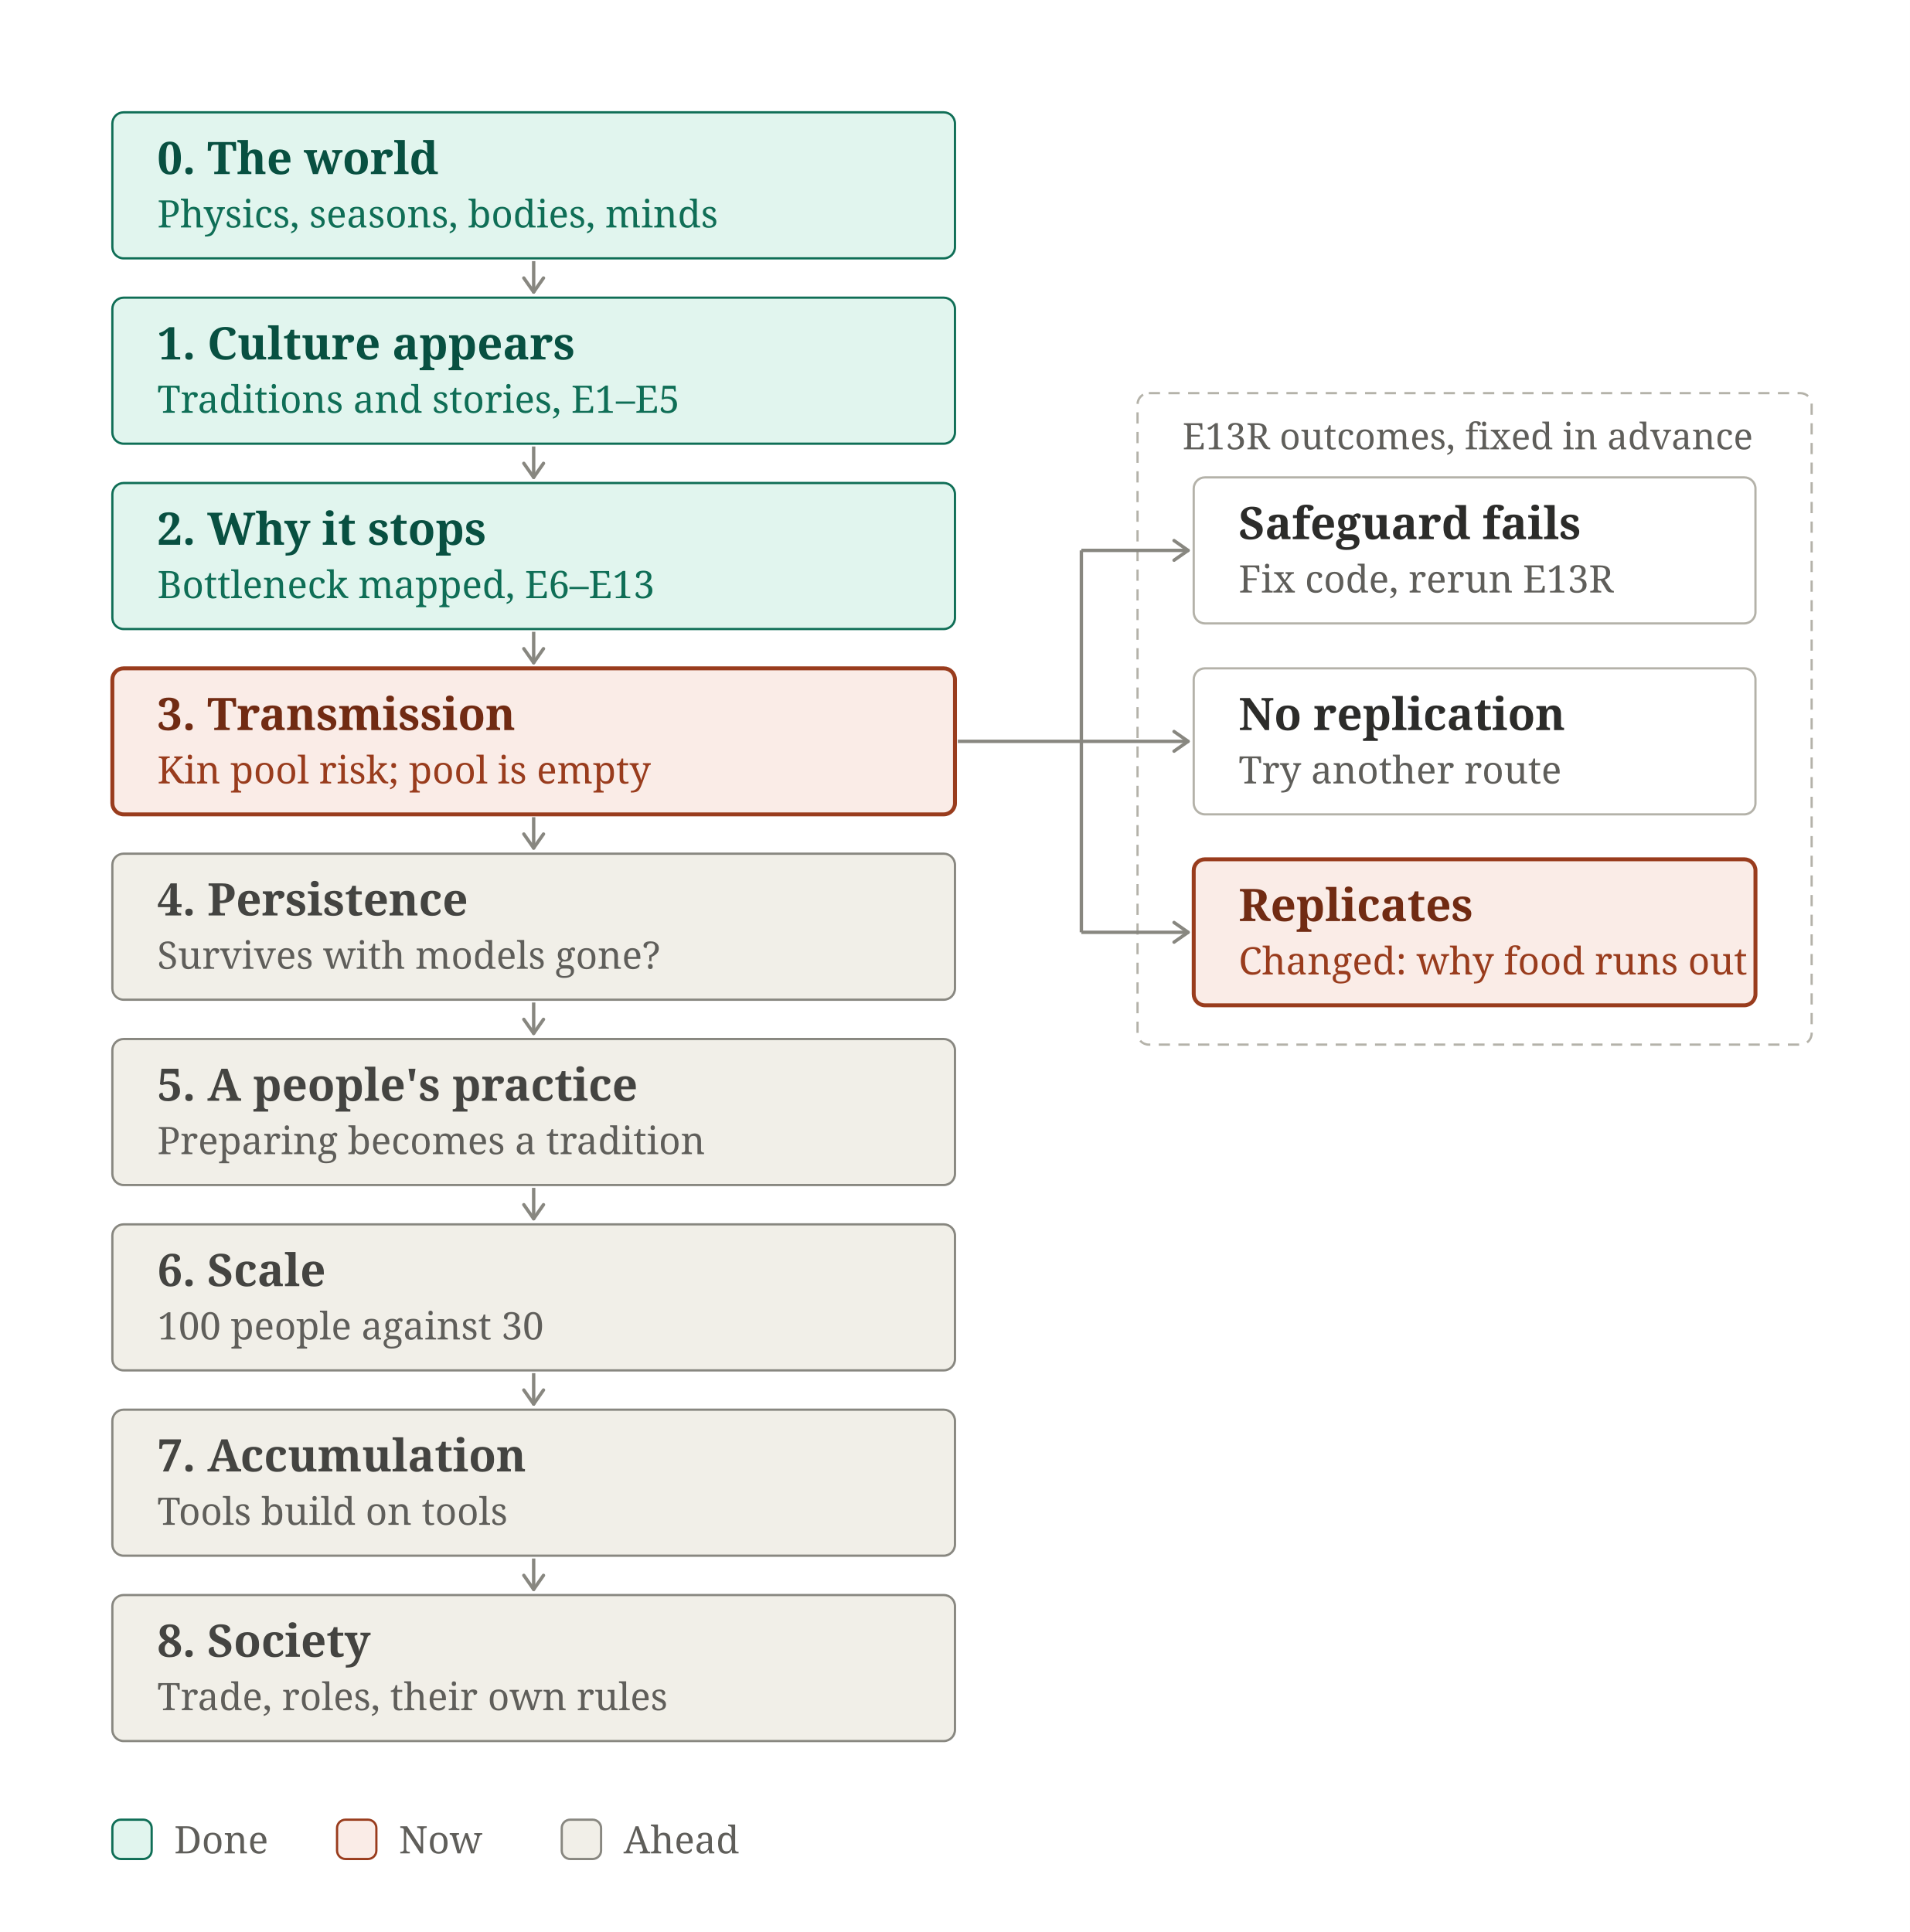
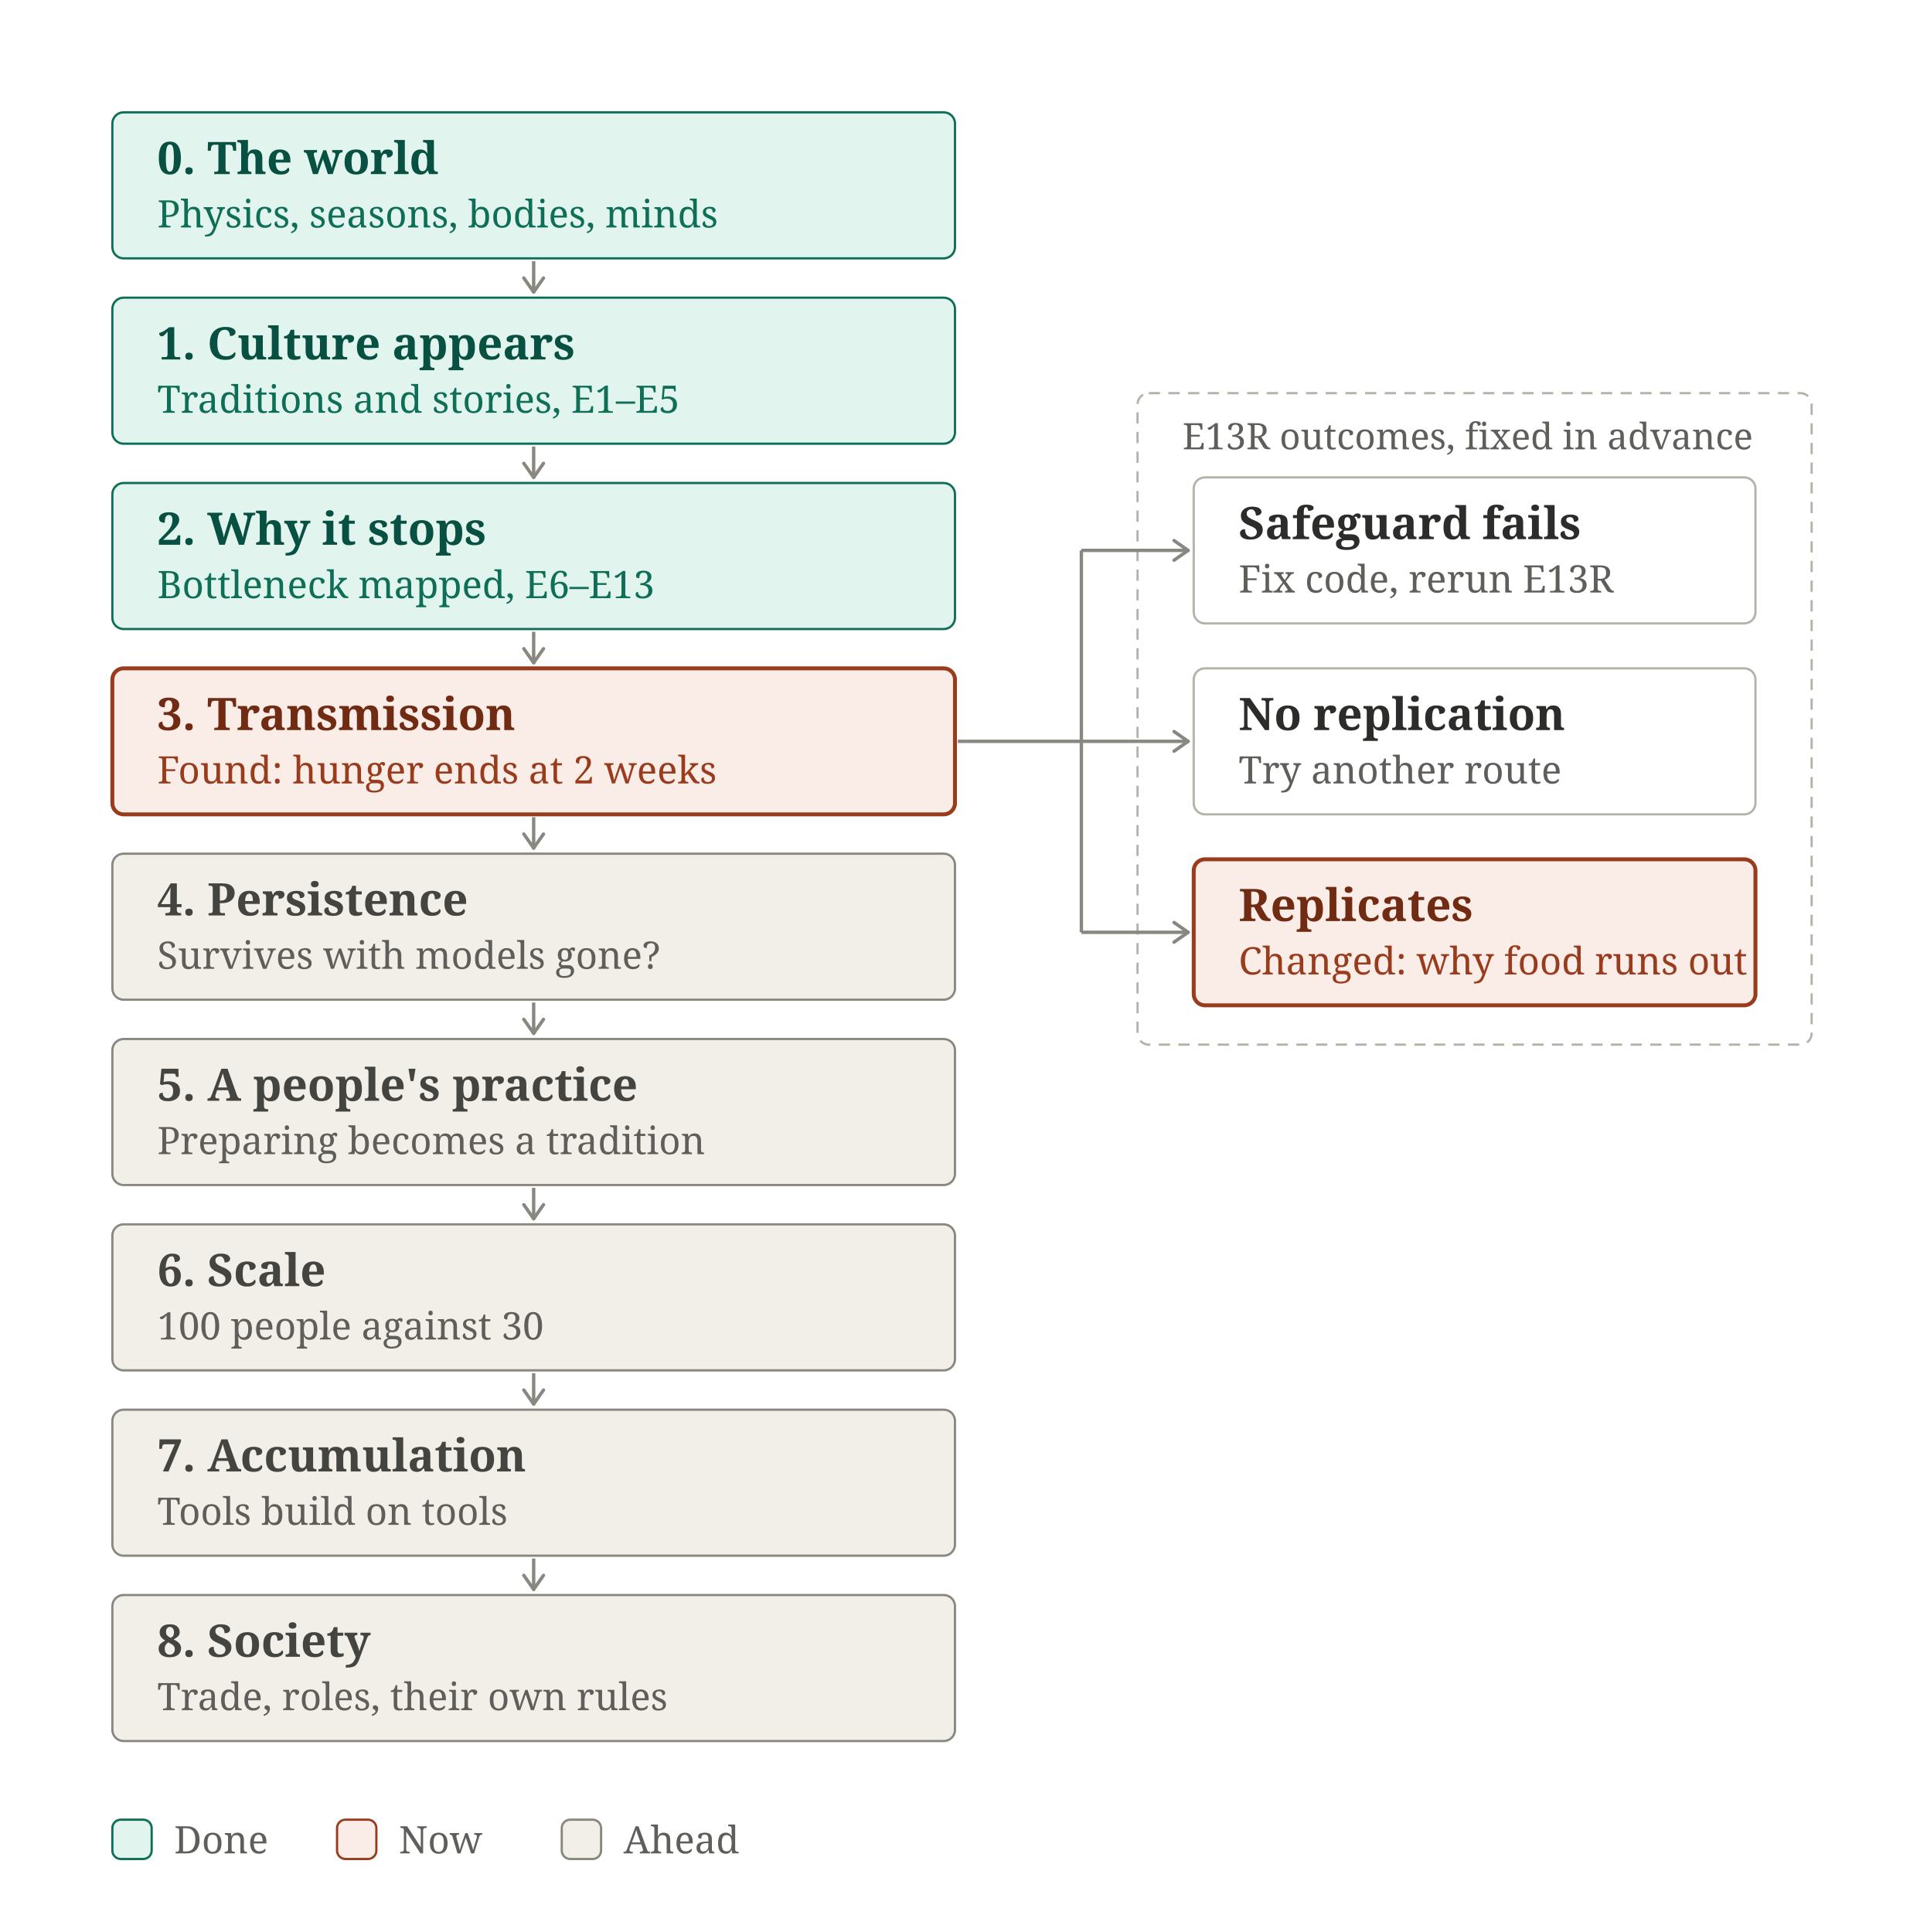
<svg xmlns="http://www.w3.org/2000/svg" width="680" height="688" viewBox="0 0 680 688" font-family="Garamond, Georgia, serif" role="img">
  <rect width="680" height="688" fill="#FFFFFF" />
  <rect x="405" y="140" width="240" height="232" rx="4" fill="none" stroke="#B4B2A9" stroke-width="0.8" stroke-dasharray="4 3" />
  <text x="421" y="160" font-size="13" fill="#5F5E5A">E13R outcomes, fixed in advance</text>
  <line x1="190" y1="93" x2="190" y2="104" stroke="#888780" stroke-width="1.2" />
  <line x1="186.5" y1="99.0" x2="190" y2="104" stroke="#888780" stroke-width="1.2" stroke-linecap="round" />
  <line x1="193.5" y1="99.0" x2="190" y2="104" stroke="#888780" stroke-width="1.2" stroke-linecap="round" />
  <line x1="190" y1="159" x2="190" y2="170" stroke="#888780" stroke-width="1.2" />
  <line x1="186.5" y1="165.0" x2="190" y2="170" stroke="#888780" stroke-width="1.2" stroke-linecap="round" />
  <line x1="193.5" y1="165.0" x2="190" y2="170" stroke="#888780" stroke-width="1.2" stroke-linecap="round" />
  <line x1="190" y1="225" x2="190" y2="236" stroke="#888780" stroke-width="1.2" />
  <line x1="186.5" y1="231.0" x2="190" y2="236" stroke="#888780" stroke-width="1.2" stroke-linecap="round" />
  <line x1="193.5" y1="231.0" x2="190" y2="236" stroke="#888780" stroke-width="1.2" stroke-linecap="round" />
  <line x1="190" y1="291" x2="190" y2="302" stroke="#888780" stroke-width="1.2" />
  <line x1="186.5" y1="297.0" x2="190" y2="302" stroke="#888780" stroke-width="1.2" stroke-linecap="round" />
  <line x1="193.5" y1="297.0" x2="190" y2="302" stroke="#888780" stroke-width="1.2" stroke-linecap="round" />
  <line x1="190" y1="357" x2="190" y2="368" stroke="#888780" stroke-width="1.2" />
  <line x1="186.5" y1="363.0" x2="190" y2="368" stroke="#888780" stroke-width="1.2" stroke-linecap="round" />
  <line x1="193.5" y1="363.0" x2="190" y2="368" stroke="#888780" stroke-width="1.2" stroke-linecap="round" />
  <line x1="190" y1="423" x2="190" y2="434" stroke="#888780" stroke-width="1.2" />
  <line x1="186.5" y1="429.0" x2="190" y2="434" stroke="#888780" stroke-width="1.2" stroke-linecap="round" />
  <line x1="193.5" y1="429.0" x2="190" y2="434" stroke="#888780" stroke-width="1.2" stroke-linecap="round" />
  <line x1="190" y1="489" x2="190" y2="500" stroke="#888780" stroke-width="1.2" />
  <line x1="186.5" y1="495.0" x2="190" y2="500" stroke="#888780" stroke-width="1.2" stroke-linecap="round" />
  <line x1="193.5" y1="495.0" x2="190" y2="500" stroke="#888780" stroke-width="1.2" stroke-linecap="round" />
  <line x1="190" y1="555" x2="190" y2="566" stroke="#888780" stroke-width="1.2" />
  <line x1="186.5" y1="561.0" x2="190" y2="566" stroke="#888780" stroke-width="1.2" stroke-linecap="round" />
  <line x1="193.5" y1="561.0" x2="190" y2="566" stroke="#888780" stroke-width="1.2" stroke-linecap="round" />
  <line x1="341" y1="264" x2="385" y2="264" stroke="#888780" stroke-width="1.2" />
  <line x1="385" y1="196" x2="385" y2="332" stroke="#888780" stroke-width="1.2" />
  <line x1="385" y1="196" x2="423" y2="196" stroke="#888780" stroke-width="1.2" />
  <line x1="418.0" y1="199.5" x2="423" y2="196" stroke="#888780" stroke-width="1.2" stroke-linecap="round" />
  <line x1="418.0" y1="192.5" x2="423" y2="196" stroke="#888780" stroke-width="1.2" stroke-linecap="round" />
  <line x1="385" y1="264" x2="423" y2="264" stroke="#888780" stroke-width="1.2" />
  <line x1="418.0" y1="267.5" x2="423" y2="264" stroke="#888780" stroke-width="1.2" stroke-linecap="round" />
  <line x1="418.0" y1="260.5" x2="423" y2="264" stroke="#888780" stroke-width="1.2" stroke-linecap="round" />
  <line x1="385" y1="332" x2="423" y2="332" stroke="#888780" stroke-width="1.2" />
  <line x1="418.0" y1="335.5" x2="423" y2="332" stroke="#888780" stroke-width="1.2" stroke-linecap="round" />
  <line x1="418.0" y1="328.5" x2="423" y2="332" stroke="#888780" stroke-width="1.2" stroke-linecap="round" />
  <rect x="40" y="40" width="300" height="52" rx="4" fill="#E1F5EE" stroke="#0F6E56" stroke-width="0.8" />
  <text x="56" y="62" font-size="16" font-weight="bold" fill="#085041">0. The world</text>
  <text x="56" y="81" font-size="13.5" fill="#0F6E56">Physics, seasons, bodies, minds</text>
  <rect x="40" y="106" width="300" height="52" rx="4" fill="#E1F5EE" stroke="#0F6E56" stroke-width="0.8" />
  <text x="56" y="128" font-size="16" font-weight="bold" fill="#085041">1. Culture appears</text>
  <text x="56" y="147" font-size="13.5" fill="#0F6E56">Traditions and stories, E1–E5</text>
  <rect x="40" y="172" width="300" height="52" rx="4" fill="#E1F5EE" stroke="#0F6E56" stroke-width="0.8" />
  <text x="56" y="194" font-size="16" font-weight="bold" fill="#085041">2. Why it stops</text>
  <text x="56" y="213" font-size="13.5" fill="#0F6E56">Bottleneck mapped, E6–E13</text>
  <rect x="40" y="238" width="300" height="52" rx="4" fill="#FAECE7" stroke="#993C1D" stroke-width="1.4" />
  <text x="56" y="260" font-size="16" font-weight="bold" fill="#712B13">3. Transmission</text>
-   <text x="56" y="279" font-size="13.5" fill="#993C1D">Kin pool risk; pool is empty</text>
+   <text x="56" y="279" font-size="13.5" fill="#993C1D">Found: hunger ends at 2 weeks</text>
  <rect x="40" y="304" width="300" height="52" rx="4" fill="#F1EFE8" stroke="#888780" stroke-width="0.8" />
  <text x="56" y="326" font-size="16" font-weight="bold" fill="#444441">4. Persistence</text>
  <text x="56" y="345" font-size="13.5" fill="#5F5E5A">Survives with models gone?</text>
  <rect x="40" y="370" width="300" height="52" rx="4" fill="#F1EFE8" stroke="#888780" stroke-width="0.8" />
  <text x="56" y="392" font-size="16" font-weight="bold" fill="#444441">5. A people's practice</text>
  <text x="56" y="411" font-size="13.5" fill="#5F5E5A">Preparing becomes a tradition</text>
  <rect x="40" y="436" width="300" height="52" rx="4" fill="#F1EFE8" stroke="#888780" stroke-width="0.8" />
  <text x="56" y="458" font-size="16" font-weight="bold" fill="#444441">6. Scale</text>
  <text x="56" y="477" font-size="13.5" fill="#5F5E5A">100 people against 30</text>
  <rect x="40" y="502" width="300" height="52" rx="4" fill="#F1EFE8" stroke="#888780" stroke-width="0.8" />
  <text x="56" y="524" font-size="16" font-weight="bold" fill="#444441">7. Accumulation</text>
  <text x="56" y="543" font-size="13.5" fill="#5F5E5A">Tools build on tools</text>
  <rect x="40" y="568" width="300" height="52" rx="4" fill="#F1EFE8" stroke="#888780" stroke-width="0.8" />
  <text x="56" y="590" font-size="16" font-weight="bold" fill="#444441">8. Society</text>
  <text x="56" y="609" font-size="13.5" fill="#5F5E5A">Trade, roles, their own rules</text>
  <rect x="425" y="170" width="200" height="52" rx="4" fill="#FFFFFF" stroke="#B4B2A9" stroke-width="0.8" />
  <text x="441" y="192" font-size="16" font-weight="bold" fill="#2C2C2A">Safeguard fails</text>
  <text x="441" y="211" font-size="13.5" fill="#5F5E5A">Fix code, rerun E13R</text>
  <rect x="425" y="238" width="200" height="52" rx="4" fill="#FFFFFF" stroke="#B4B2A9" stroke-width="0.8" />
  <text x="441" y="260" font-size="16" font-weight="bold" fill="#2C2C2A">No replication</text>
  <text x="441" y="279" font-size="13.5" fill="#5F5E5A">Try another route</text>
  <rect x="425" y="306" width="200" height="52" rx="4" fill="#FAECE7" stroke="#993C1D" stroke-width="1.4" />
  <text x="441" y="328" font-size="16" font-weight="bold" fill="#712B13">Replicates</text>
  <text x="441" y="347" font-size="13.5" fill="#993C1D">Changed: why food runs out</text>
  <rect x="40" y="648" width="14" height="14" rx="3" fill="#E1F5EE" stroke="#0F6E56" stroke-width="0.8" />
  <text x="62" y="660" font-size="13.5" fill="#5F5E5A">Done</text>
  <rect x="120" y="648" width="14" height="14" rx="3" fill="#FAECE7" stroke="#993C1D" stroke-width="0.8" />
  <text x="142" y="660" font-size="13.5" fill="#5F5E5A">Now</text>
  <rect x="200" y="648" width="14" height="14" rx="3" fill="#F1EFE8" stroke="#888780" stroke-width="0.8" />
  <text x="222" y="660" font-size="13.5" fill="#5F5E5A">Ahead</text>
</svg>
